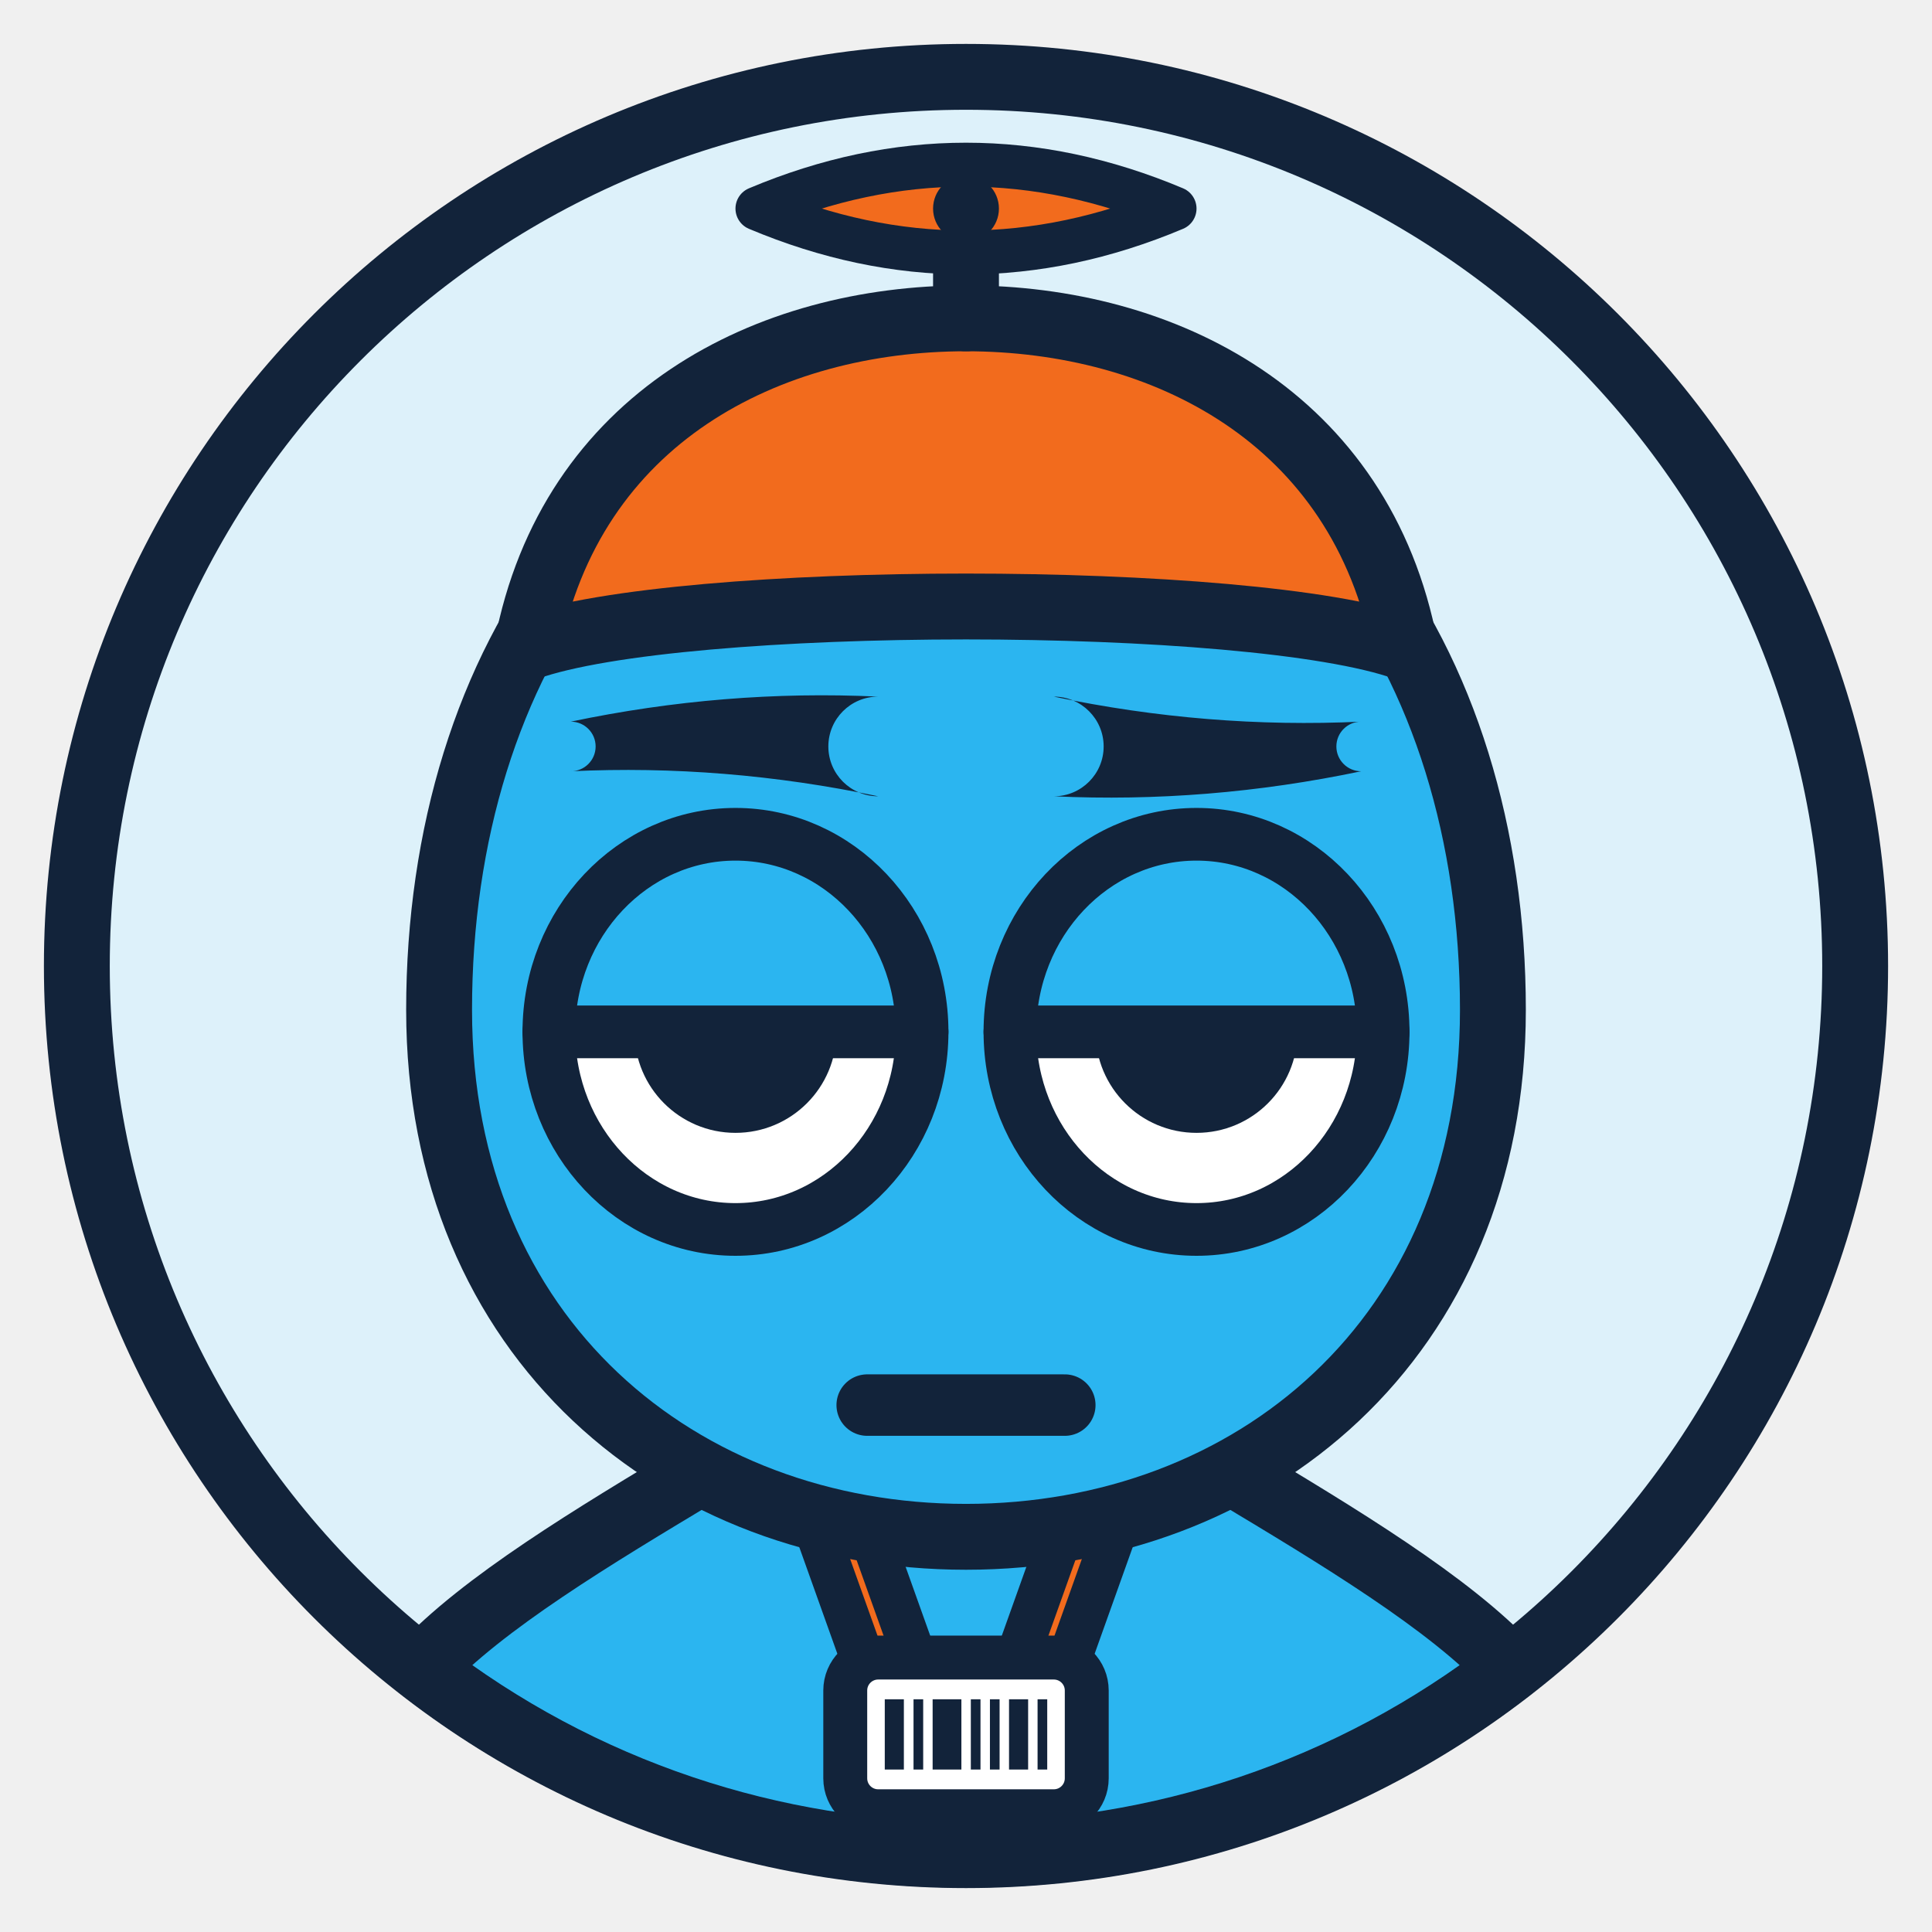
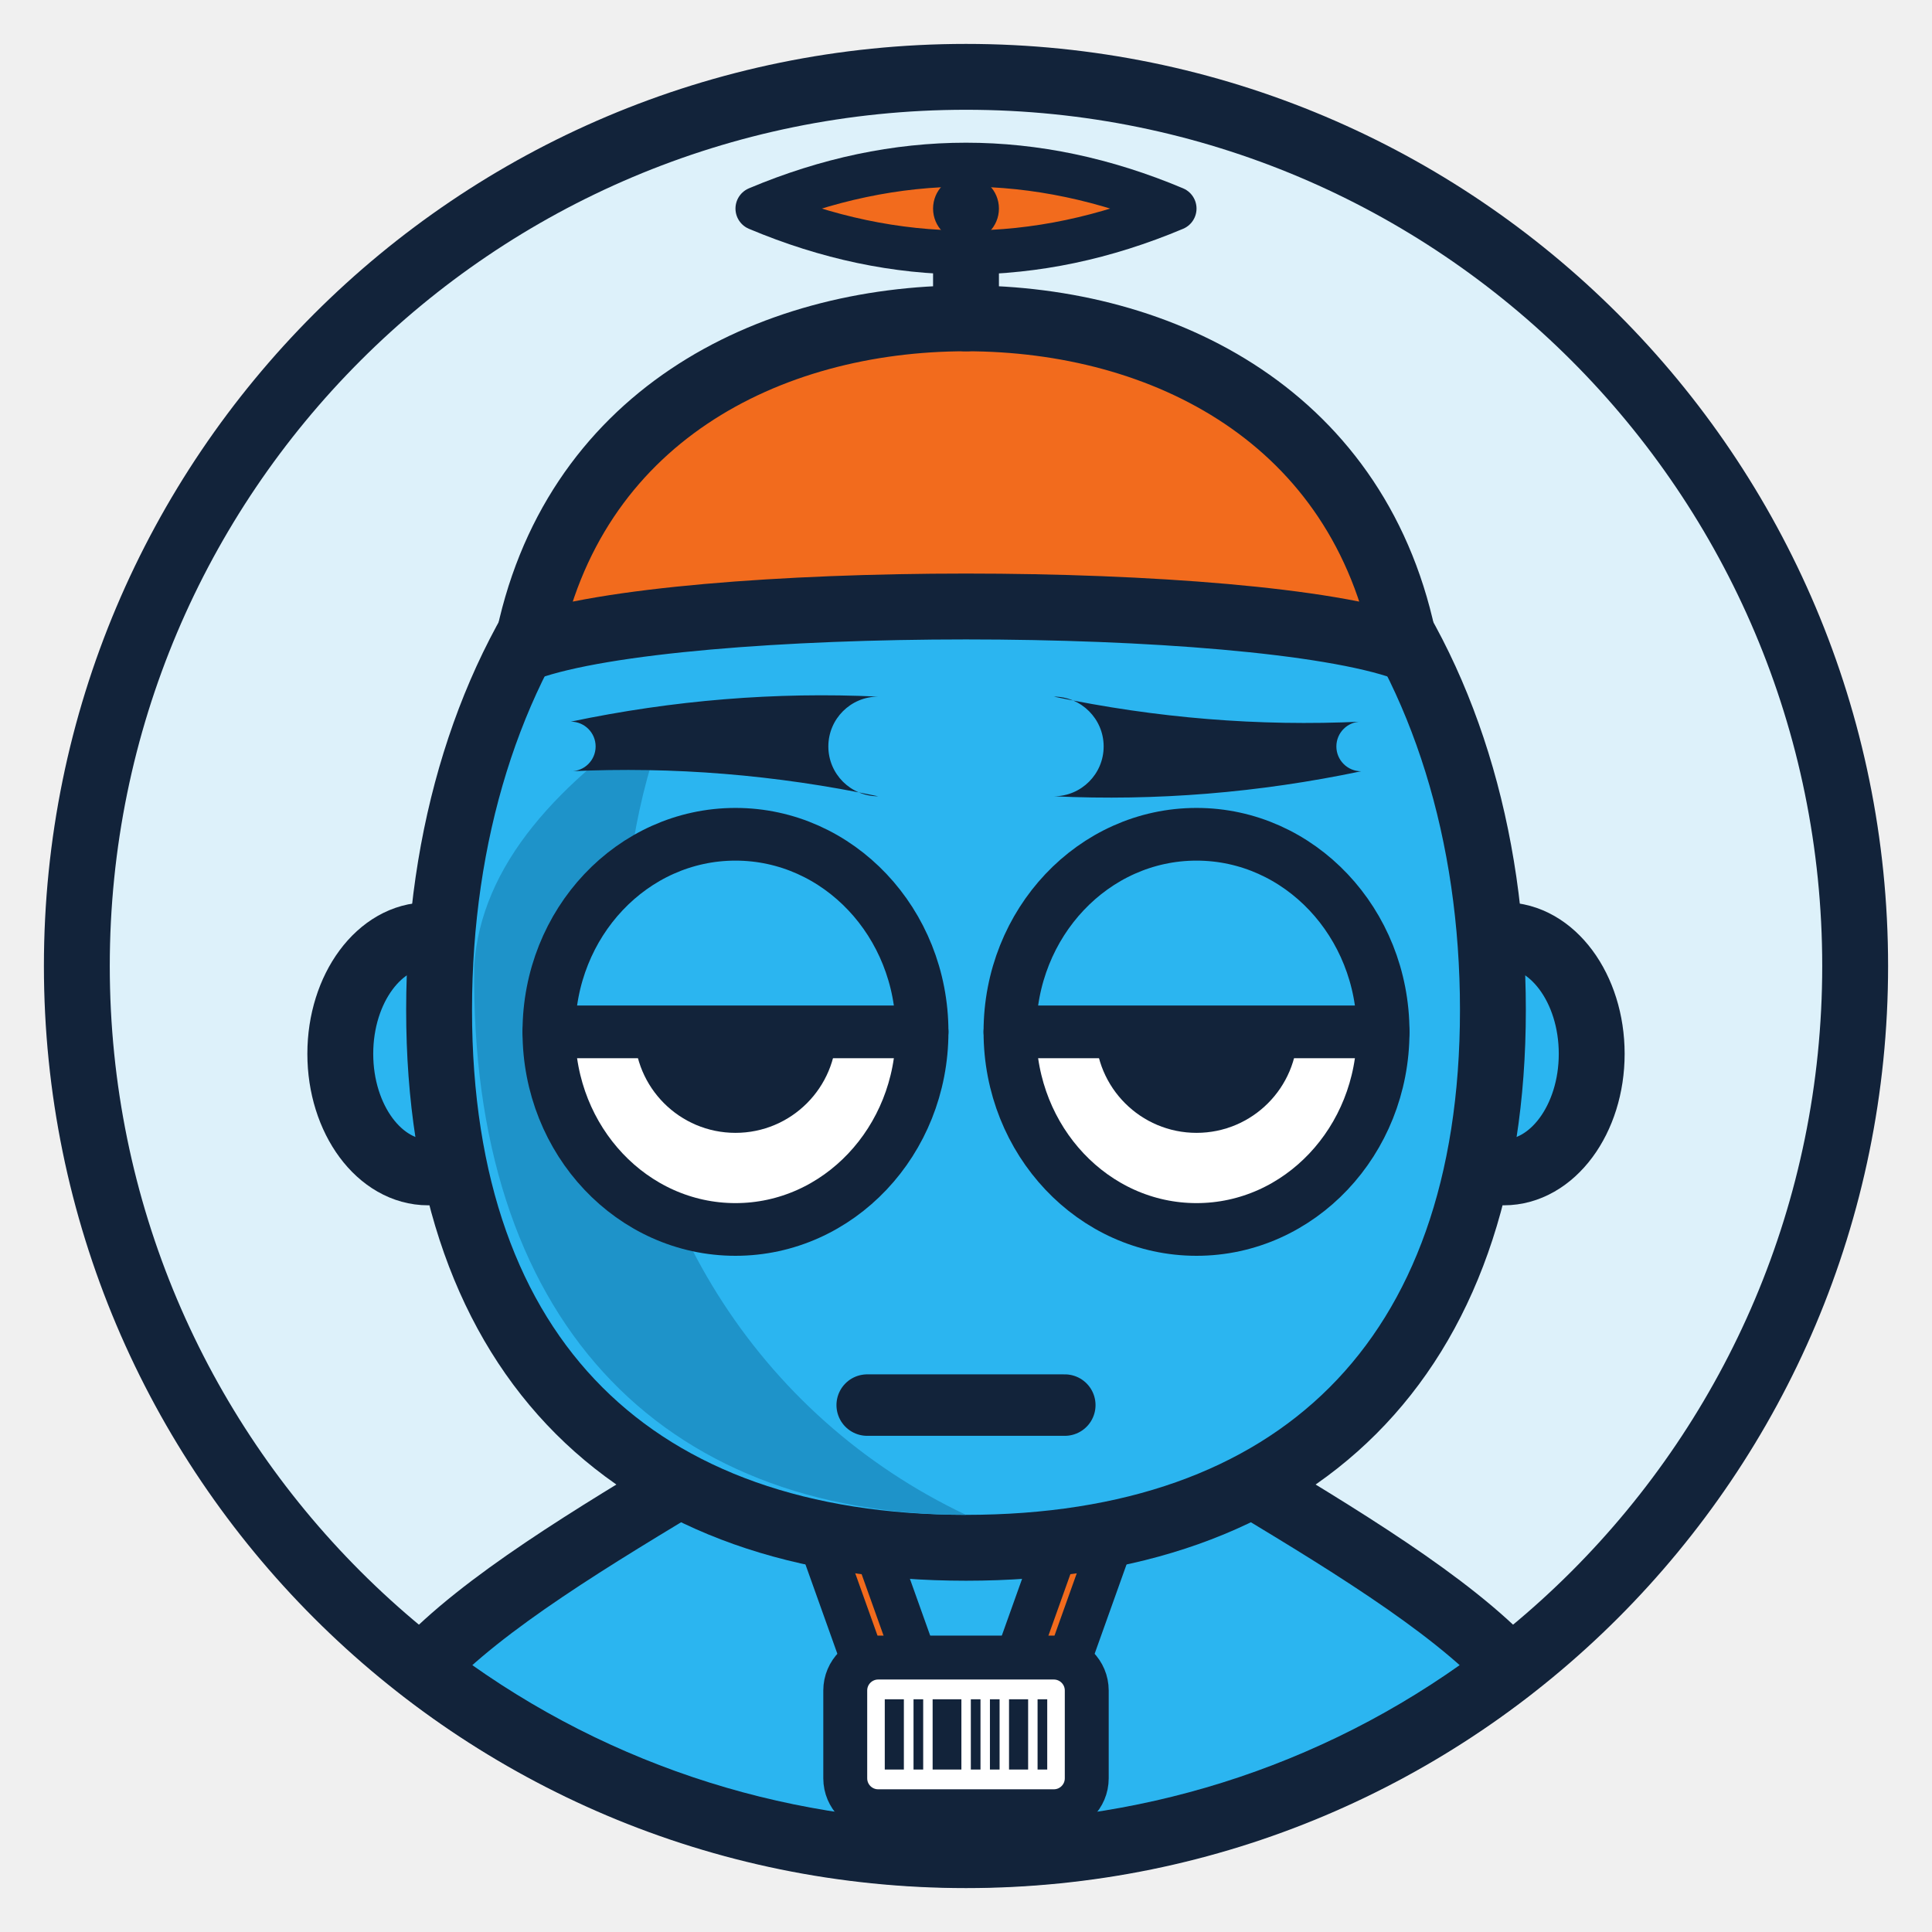
<svg xmlns="http://www.w3.org/2000/svg" viewBox="0 0 88 88" width="88" height="88" color="#12233A" role="img" aria-label="Shin: unknown">
  <circle class="face-disc" cx="44" cy="44" r="40.5" fill="#DDF1FA" />
  <g class="face-body">
    <path d="M32 67 C27 70 22 73 19.2 76 A40.5 40.5 0 0 0 68.8 76 C66 73 61 70 56 67 Z" fill="#2BB5F0" stroke="currentColor" stroke-width="3" stroke-linejoin="round" />
    <path d="M37.30 70 L39.70 70 L42.20 77 L39.80 77 Z M48.30 70 L50.70 70 L48.20 77 L45.80 77 Z" fill="#F26B1D" stroke="currentColor" stroke-width="2" stroke-linejoin="round" />
    <rect x="38.5" y="75.5" width="11" height="7" rx="1.5" fill="#FFFFFF" stroke="currentColor" stroke-width="2" />
    <path d="M40.30 77.4 h0.87 v3.2 h-0.87 Z M41.61 77.4 h0.44 v3.2 h-0.44 Z M42.48 77.4 h1.31 v3.2 h-1.31 Z M44.22 77.4 h0.44 v3.2 h-0.44 Z M45.09 77.4 h0.44 v3.2 h-0.44 Z M45.96 77.4 h0.87 v3.2 h-0.87 Z M47.26 77.4 h0.44 v3.2 h-0.44 Z" fill="#12233A" />
  </g>
  <g class="face-head">
-     <path class="face-skull" d="M44 17 C59 17 68 30 68 46 C68 61 57 70 44 70 C31 70 20 61 20 46 C20 30 29 17 44 17 Z" fill="#2BB5F0" stroke="currentColor" stroke-width="3" />
+     <ellipse cx="19.5" cy="48" rx="4" ry="5.4" fill="#2BB5F0" stroke="currentColor" stroke-width="3" />
+     <ellipse cx="68.5" cy="48" rx="4" ry="5.4" fill="#2BB5F0" stroke="currentColor" stroke-width="3" />
+     <path class="face-skull" d="M44 17 C59 17 68 30 68 46 C68 62 59 70.5 44 70.5 C29 70.5 20 62 20 46 C20 30 29 17 44 17 Z" fill="#2BB5F0" stroke="currentColor" stroke-width="3" />
+     <path d="M21.6 44 C21.4 60 30 69 44 69 C34.5 64.5 28.5 55 28.4 44 C28.4 39.5 29.2 35.5 30.6 32.2 C25.4 35.6 21.9 39.4 21.6 44 Z" fill="#1E93C9" />
    <g class="face-hat">
      <path d="M24 29.5 C26 19 35 14.5 44 14.5 C53 14.5 62 19 64 29.5 C57 27 31 27 24 29.5 Z" fill="#F26B1D" stroke="currentColor" stroke-width="3" stroke-linejoin="round" />
      <path d="M44 14.5 L44 10.5" stroke="currentColor" stroke-width="3" stroke-linecap="round" />
      <g>
        <path d="M34.5 9.5 Q44 5.5 53.5 9.5 Q44 13.5 34.5 9.5 Z" fill="#F26B1D" stroke="currentColor" stroke-width="2" stroke-linejoin="round" />
        <circle cx="44" cy="9.5" r="1.5" fill="#12233A" />
      </g>
    </g>
    <g class="face-brows">
      <path d="M40.00 31.73 Q33.00 31.40 26.00 32.87 A1.13 1.13 0 0 1 26.00 35.13 Q33.00 34.80 40.00 36.27 A2.27 2.27 0 0 1 40.00 31.73 Z M48.00 36.27 Q55.00 36.60 62.00 35.13 A1.13 1.13 0 0 1 62.00 32.87 Q55.00 33.20 48.00 31.73 A2.27 2.27 0 0 1 48.00 36.27 Z" fill="currentColor" />
    </g>
    <g class="face-eyes">
      <ellipse cx="33.5" cy="47" rx="8.5" ry="9" fill="#FFFFFF" />
      <circle cx="33.5" cy="47" r="4.6" fill="#12233A" />
      <path d="M25.00 47.00 A8.5 9 0 0 1 42.00 47.00 Z" fill="#2BB5F0" />
      <path d="M25.00 47.00 L42.00 47.00" stroke="currentColor" stroke-width="2.4" stroke-linecap="round" fill="none" />
      <ellipse cx="33.5" cy="47" rx="8.5" ry="9" fill="none" stroke="currentColor" stroke-width="2.4" />
      <ellipse cx="54.5" cy="47" rx="8.5" ry="9" fill="#FFFFFF" />
      <circle cx="54.5" cy="47" r="4.6" fill="#12233A" />
      <path d="M46.00 47.00 A8.5 9 0 0 1 63.00 47.00 Z" fill="#2BB5F0" />
      <path d="M46.00 47.00 L63.00 47.00" stroke="currentColor" stroke-width="2.4" stroke-linecap="round" fill="none" />
      <ellipse cx="54.5" cy="47" rx="8.5" ry="9" fill="none" stroke="currentColor" stroke-width="2.4" />
    </g>
    <g class="face-mouth">
      <path d="M39.5 64 L48.5 64" stroke="currentColor" stroke-width="2.8" stroke-linecap="round" fill="none" />
    </g>
  </g>
  <g class="face-extras" />
  <circle class="face-ring" cx="44" cy="44" r="40.5" fill="none" stroke="currentColor" stroke-width="3" />
</svg>
